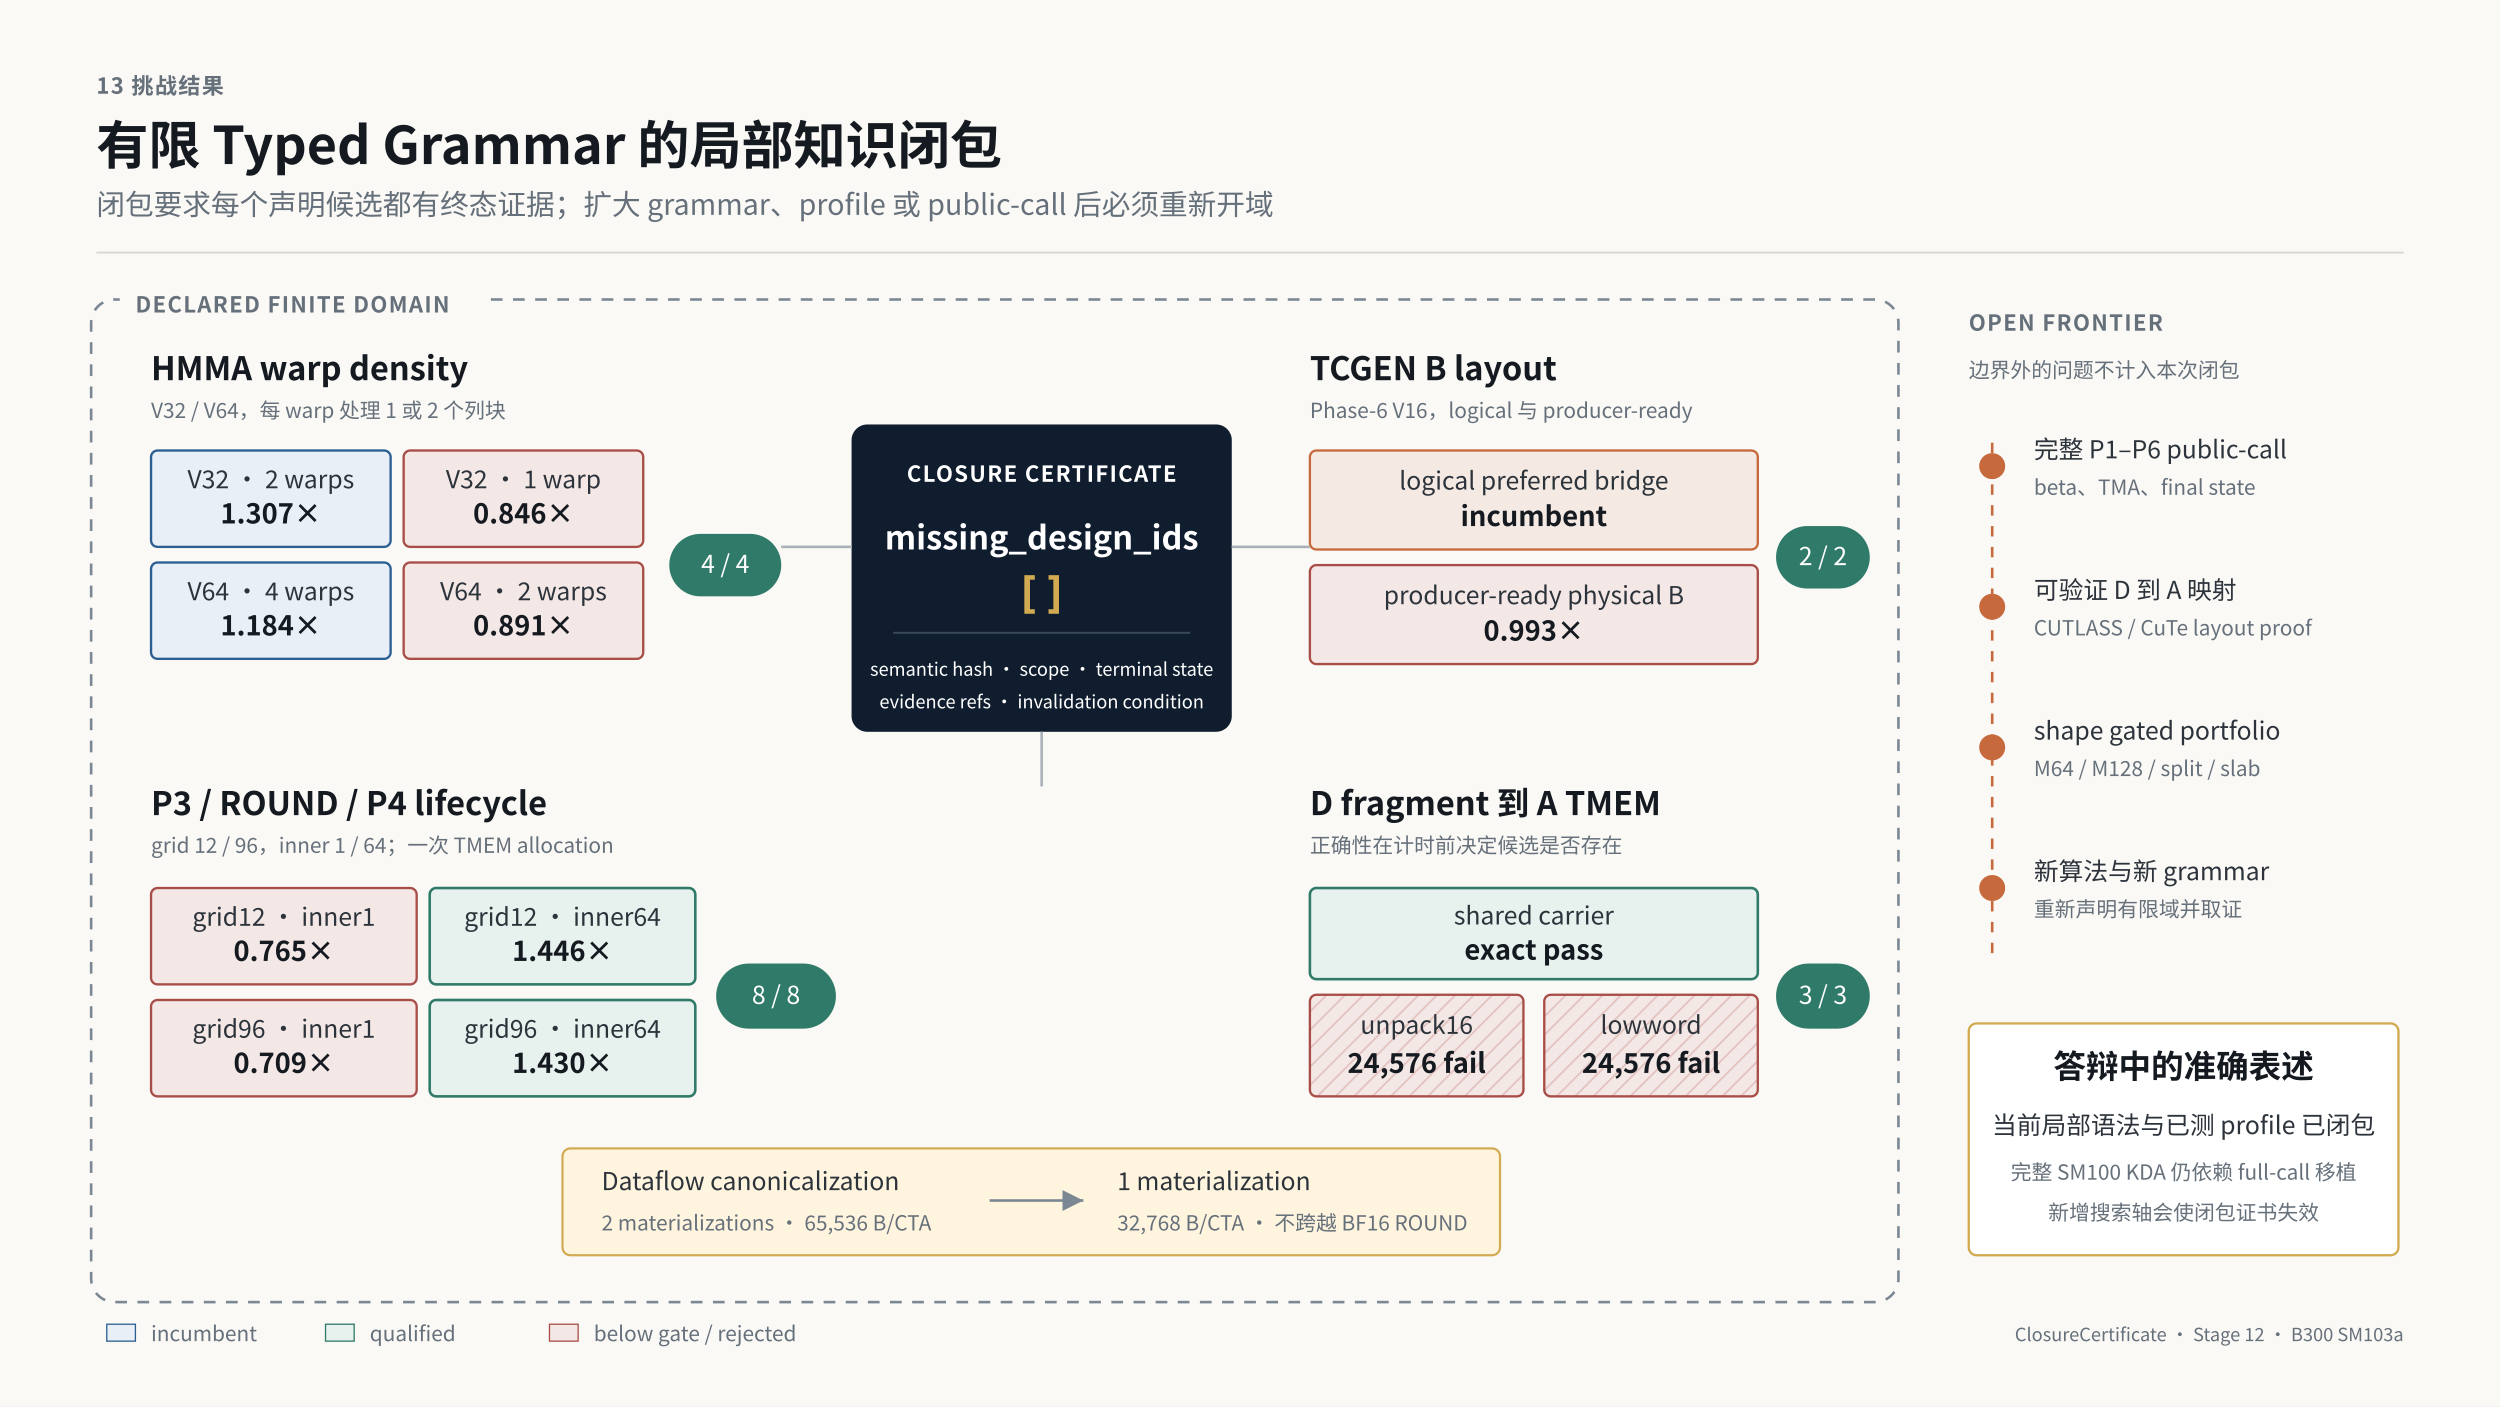
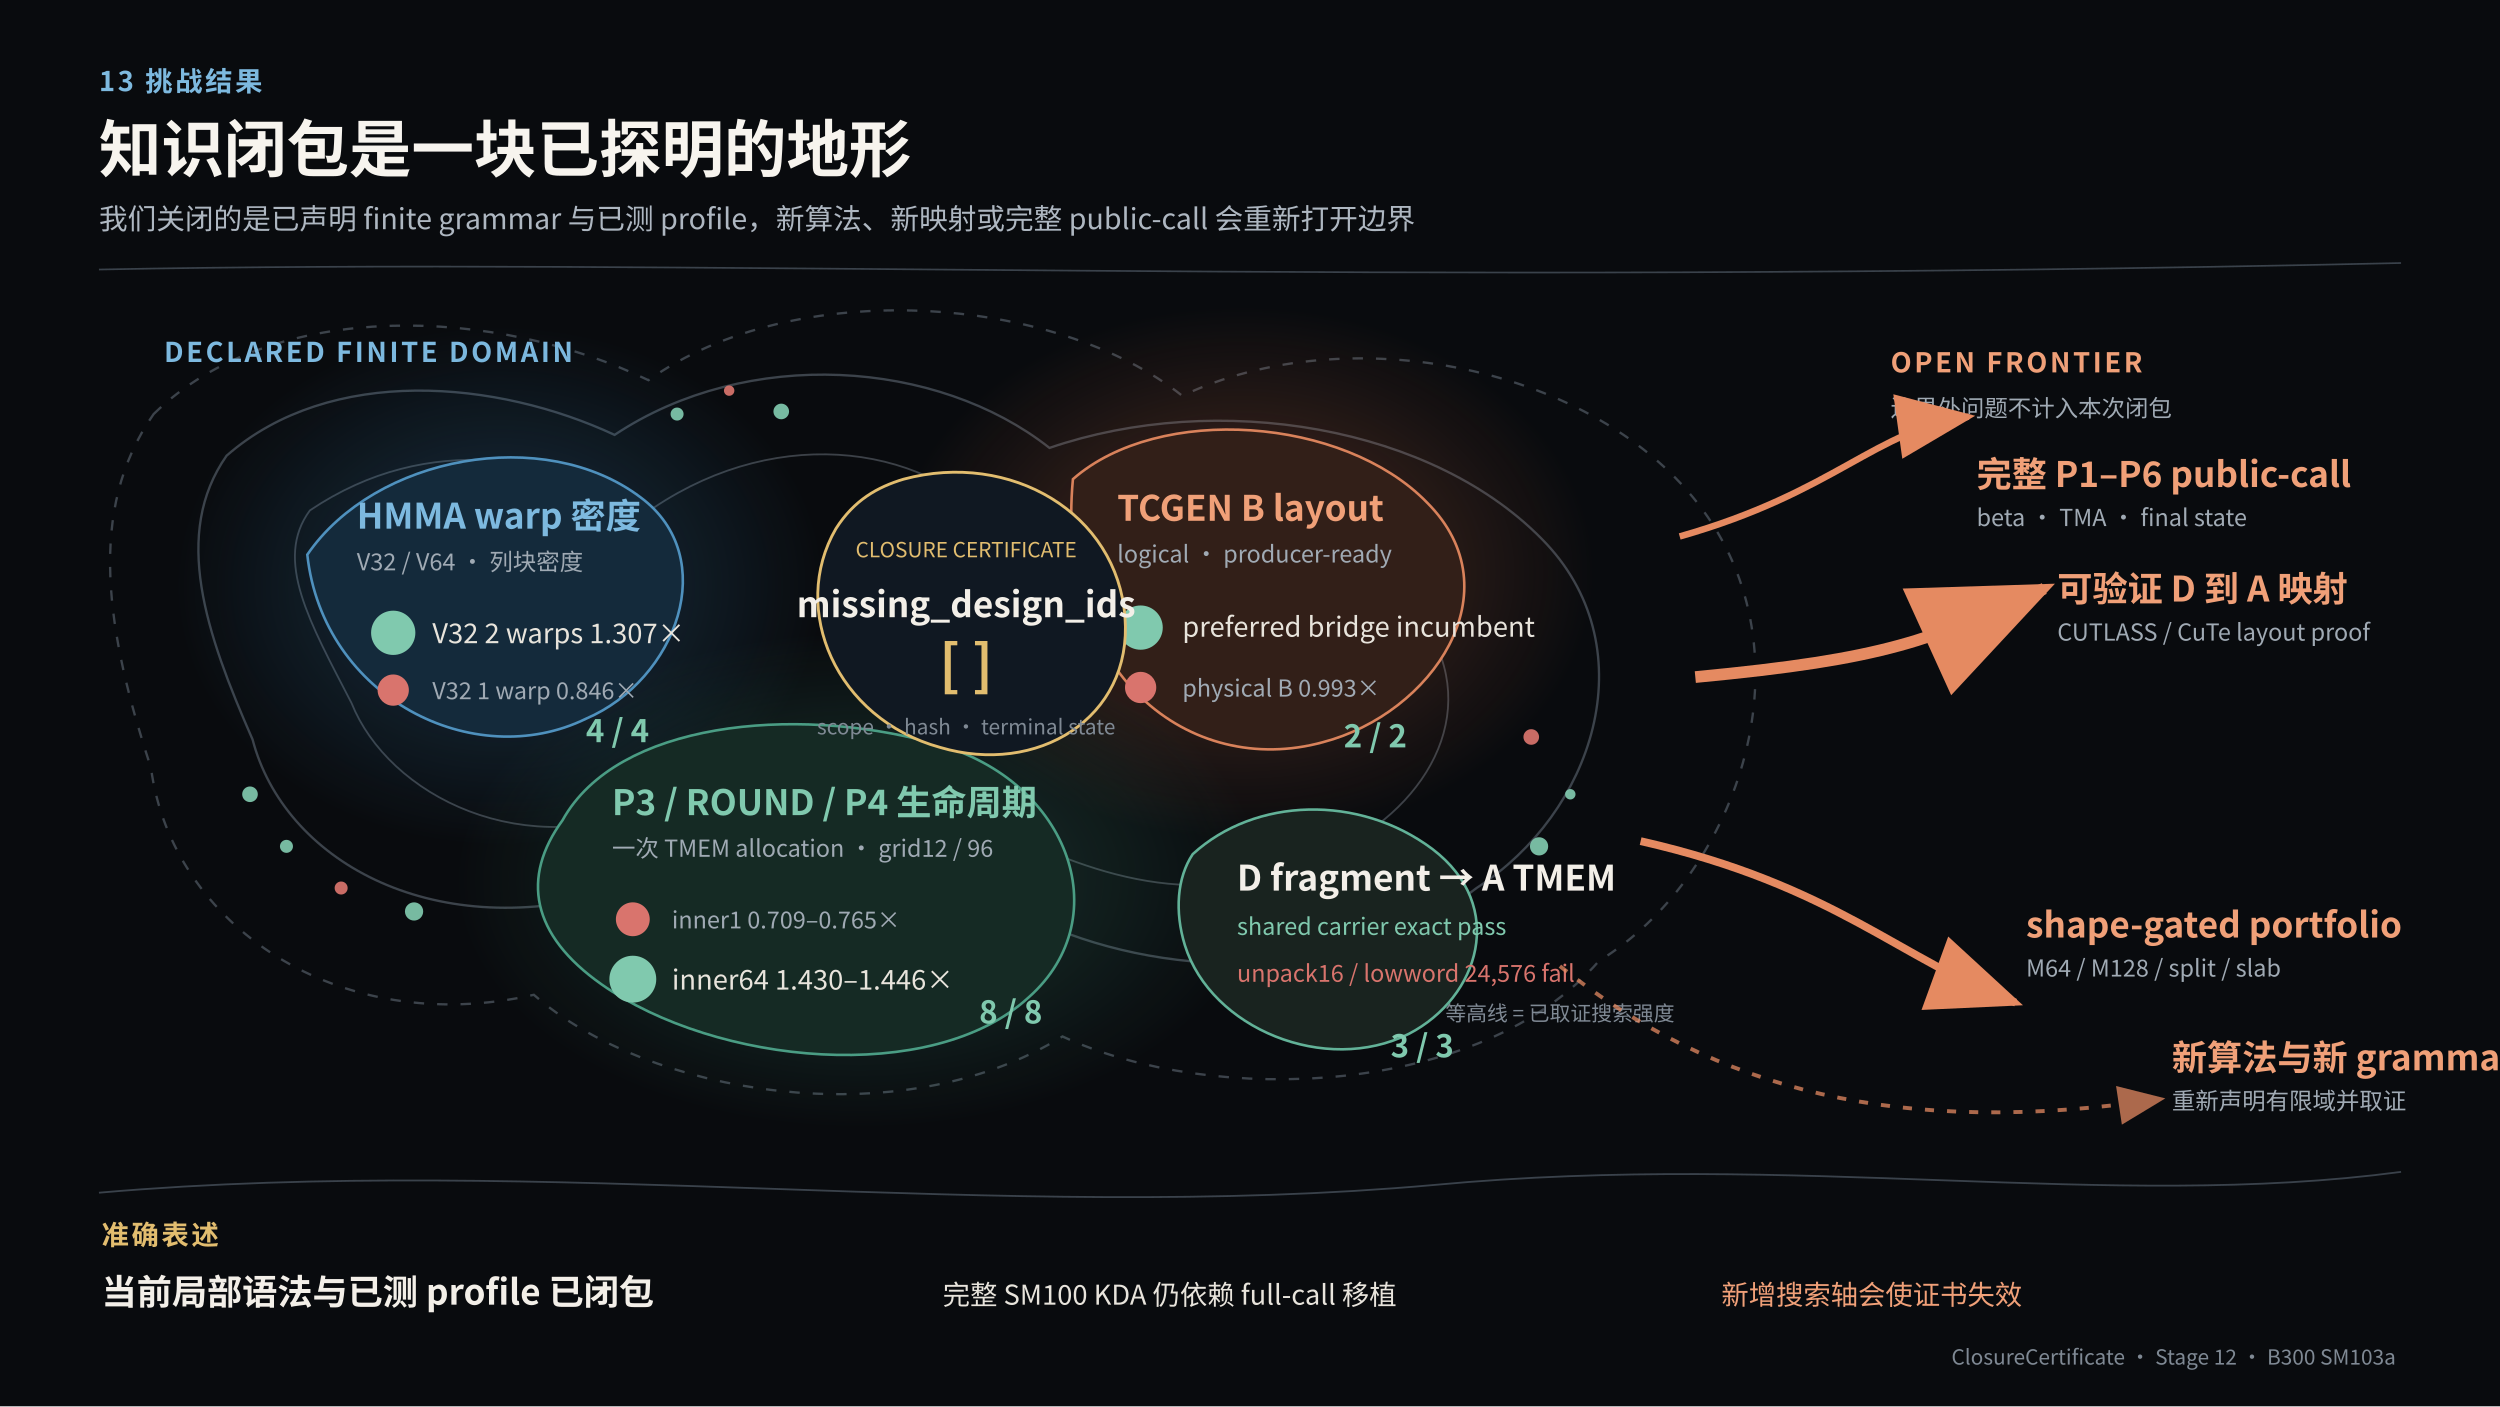
- <svg xmlns="http://www.w3.org/2000/svg" width="1920" height="1080" viewBox="0 0 1920 1080" role="img" aria-labelledby="title desc">
+ <svg xmlns="http://www.w3.org/2000/svg" width="1920" height="1080" viewBox="0 0 1920 1080" role="img" aria-labelledby="title desc" font-family="Noto Sans CJK SC, sans-serif">
  <defs>
+     <radialGradient id="blueBasin">
+       <stop offset="0" stop-color="#377eae" stop-opacity=".34" />
+       <stop offset="1" stop-color="#377eae" stop-opacity="0" />
+     </radialGradient>
+     <radialGradient id="orangeBasin">
+       <stop offset="0" stop-color="#d66e47" stop-opacity=".34" />
+       <stop offset="1" stop-color="#d66e47" stop-opacity="0" />
+     </radialGradient>
+     <radialGradient id="greenBasin">
+       <stop offset="0" stop-color="#3f9178" stop-opacity=".34" />
+       <stop offset="1" stop-color="#3f9178" stop-opacity="0" />
+     </radialGradient>
+     <marker id="frontierArrow" markerWidth="14" markerHeight="14" refX="11" refY="5" orient="auto">
+       <path d="M0,0 L12,5 L0,10 Z" fill="#e58a61" />
+     </marker>
    <style>
-       .title{font:600 40px "Noto Sans CJK SC",sans-serif;fill:#151a21}.sub{font:400 22px "Noto Sans CJK SC",sans-serif;fill:#66707a}
-       .kicker{font:600 17px "Noto Sans CJK SC",sans-serif;letter-spacing:1px;fill:#66707a}.head{font:600 25px "Noto Sans CJK SC",sans-serif;fill:#151a21}
-       .label{font:500 19px "Noto Sans CJK SC",sans-serif;fill:#2c333b}.small{font:400 16px "Noto Sans CJK SC",sans-serif;fill:#66707a}
-       .tiny{font:400 14px "Noto Sans CJK SC",sans-serif;fill:#66707a}.metric{font:600 21px "Noto Sans CJK SC",sans-serif;fill:#151a21}.white{fill:#fff}.head.white,.label.white,.small.white,.tiny.white,.kicker.white,.metric.white{fill:#fff!important}
-       .rule{stroke:#d9d6cf;stroke-width:1.4}.domain{stroke:#7b8793;stroke-width:2;stroke-dasharray:9 8;fill:none}.link{stroke:#aab1b8;stroke-width:2;fill:none}
+       .kicker{font-size:21px;font-weight:600;letter-spacing:2px;fill:#7db9df}.title{font-size:48px;font-weight:650;fill:#f7f4ee}.sub{font-size:22px;font-weight:400;fill:#aeb7c1}
+       .head{font-size:27px;font-weight:600;fill:#f3efe8}.label{font-size:21px;font-weight:500;fill:#e8e4dc}.small{font-size:18px;font-weight:400;fill:#a0aab4}.tiny{font-size:16px;font-weight:400;fill:#7f8994}.metric{font-size:24px;font-weight:650;fill:#f7f4ee}
+       .blue{fill:#7db9df}.orange{fill:#f0a078}.green{fill:#80c9ae}.red{fill:#d9746d}.gold{fill:#e2bd6f}.contour{fill:none;stroke:#66717d;stroke-width:1.8;opacity:.55}.inner{fill:none;stroke:#8e99a5;stroke-width:1.4;opacity:.38}
    </style>
-     <pattern id="hatch" width="10" height="10" patternUnits="userSpaceOnUse" patternTransform="rotate(45)">
-       <line x1="0" y1="0" x2="0" y2="10" stroke="#a84d47" stroke-width="3" opacity=".22" />
-     </pattern>
  </defs>
-   <rect width="1920" height="1080" fill="#faf9f6" />
-   <text x="74" y="72" class="kicker" fill="#2c5f91">13  挑战结果</text>
-   <text x="74" y="126" class="title">有限 Typed Grammar 的局部知识闭包</text>
-   <text x="74" y="165" class="sub">闭包要求每个声明候选都有终态证据；扩大 grammar、profile 或 public-call 后必须重新开域</text>
-   <line x1="74" y1="194" x2="1846" y2="194" class="rule" />
-   <rect x="70" y="230" width="1388" height="770" rx="18" class="domain" />
-   <rect x="92" y="216" width="282" height="32" fill="#faf9f6" />
-   <text x="104" y="240" class="kicker">DECLARED FINITE DOMAIN</text>
+   <rect width="1920" height="1080" fill="#090b0e" />
+   <text x="76" y="70" class="kicker">13  挑战结果</text>
+   <text x="76" y="132" class="title">知识闭包是一块已探明的地形</text>
+   <text x="76" y="176" class="sub">我们关闭的是已声明 finite grammar 与已测 profile，新算法、新映射或完整 public-call 会重新打开边界</text>
+   <path d="M76 207 C520 198, 1048 220, 1844 202" stroke="#3a424b" stroke-width="1.3" fill="none" />
+   <path d="M118 318 C210 228 382 236 498 292 C610 212 810 226 908 304 C1034 244 1226 280 1308 392 C1394 510 1330 676 1228 738 C1138 842 932 850 816 796 C690 874 496 840 410 764 C260 798 132 710 116 590 C82 486 66 392 118 318Z" class="contour" stroke-dasharray="8 10" />
+   <path d="M174 350 C254 280 382 292 472 334 C574 266 720 276 806 344 C934 300 1102 326 1188 418 C1264 500 1224 624 1134 682 C1032 760 886 750 794 706 C692 780 540 754 468 686 C330 724 218 660 194 568 C158 486 132 410 174 350Z" class="contour" />
+   <path d="M238 392 C330 330 428 352 502 390 C600 324 716 342 772 412 C884 366 1014 390 1084 466 C1142 534 1104 612 1032 650 C928 706 842 672 770 638 C680 710 566 672 512 616 C402 666 298 610 270 540 C238 478 210 430 238 392Z" class="inner" />
+   <text x="126" y="278" class="kicker">DECLARED FINITE DOMAIN</text>
+   <text x="1110" y="784" class="tiny">等高线 = 已取证搜索强度</text>
+   <ellipse cx="384" cy="450" rx="250" ry="200" fill="url(#blueBasin)" />
+   <ellipse cx="954" cy="440" rx="270" ry="205" fill="url(#orangeBasin)" />
+   <ellipse cx="660" cy="676" rx="310" ry="190" fill="url(#greenBasin)" />
  <g>
-     <text x="116" y="292" class="head">HMMA warp density</text>
-     <text x="116" y="321" class="small">V32 / V64，每 warp 处理 1 或 2 个列块</text>
-     <g transform="translate(116 346)">
-       <rect x="0" y="0" width="184" height="74" rx="5" fill="#e9eff6" stroke="#2c5f91" stroke-width="1.8" />
-       <text x="92" y="29" text-anchor="middle" class="label">V32 · 2 warps</text>
-       <text x="92" y="56" text-anchor="middle" class="metric" fill="#2c5f91">1.307×</text>
-       <rect x="194" y="0" width="184" height="74" rx="5" fill="#f4e8e6" stroke="#a84d47" stroke-width="1.8" />
-       <text x="286" y="29" text-anchor="middle" class="label">V32 · 1 warp</text>
-       <text x="286" y="56" text-anchor="middle" class="metric" fill="#a84d47">0.846×</text>
-       <rect x="0" y="86" width="184" height="74" rx="5" fill="#e9eff6" stroke="#2c5f91" stroke-width="1.8" />
-       <text x="92" y="115" text-anchor="middle" class="label">V64 · 4 warps</text>
-       <text x="92" y="142" text-anchor="middle" class="metric" fill="#2c5f91">1.184×</text>
-       <rect x="194" y="86" width="184" height="74" rx="5" fill="#f4e8e6" stroke="#a84d47" stroke-width="1.8" />
-       <text x="286" y="115" text-anchor="middle" class="label">V64 · 2 warps</text>
-       <text x="286" y="142" text-anchor="middle" class="metric" fill="#a84d47">0.891×</text>
-     </g>
-     <rect x="514" y="410" width="86" height="48" rx="24" fill="#2f7a68" />
-     <text x="557" y="440" text-anchor="middle" class="label" style="fill:#fff">4 / 4</text>
+     <path d="M236 426 C288 350 418 326 492 382 C554 428 520 522 450 552 C364 594 248 536 236 426Z" fill="#142a3b" stroke="#4f91be" stroke-width="2" />
+     <text x="274" y="406" class="head blue">HMMA warp 密度</text>
+     <text x="274" y="438" class="small">V32 / V64 · 列块密度</text>
+     <circle cx="302" cy="486" r="17" fill="#80c9ae" />
+     <text x="332" y="494" class="label">V32 2 warps  1.307×</text>
+     <circle cx="302" cy="530" r="12" fill="#d9746d" />
+     <text x="332" y="537" class="small">V32 1 warp  0.846×</text>
+     <text x="450" y="570" class="metric green">4 / 4</text>
  </g>
  <g>
-     <text x="1006" y="292" class="head">TCGEN B layout</text>
-     <text x="1006" y="321" class="small">Phase-6 V16，logical 与 producer-ready</text>
-     <rect x="1006" y="346" width="344" height="76" rx="5" fill="#f5eae3" stroke="#c66a3d" stroke-width="1.8" />
-     <text x="1178" y="376" text-anchor="middle" class="label">logical preferred bridge</text>
-     <text x="1178" y="404" text-anchor="middle" class="metric" fill="#c66a3d">incumbent</text>
-     <rect x="1006" y="434" width="344" height="76" rx="5" fill="#f4e8e6" stroke="#a84d47" stroke-width="1.8" />
-     <text x="1178" y="464" text-anchor="middle" class="label">producer-ready physical B</text>
-     <text x="1178" y="492" text-anchor="middle" class="metric" fill="#a84d47">0.993×</text>
-     <rect x="1364" y="404" width="72" height="48" rx="24" fill="#2f7a68" />
-     <text x="1400" y="434" text-anchor="middle" class="label" style="fill:#fff">2 / 2</text>
+     <path d="M824 368 C890 310 1032 320 1096 386 C1164 454 1100 548 1016 570 C914 598 810 518 824 368Z" fill="#321f18" stroke="#d9825b" stroke-width="2" />
+     <text x="858" y="400" class="head orange">TCGEN B layout</text>
+     <text x="858" y="432" class="small">logical · producer-ready</text>
+     <circle cx="876" cy="482" r="17" fill="#80c9ae" />
+     <text x="908" y="489" class="label">preferred bridge  incumbent</text>
+     <circle cx="876" cy="528" r="12" fill="#d9746d" />
+     <text x="908" y="535" class="small">physical B  0.993×</text>
+     <text x="1032" y="574" class="metric green">2 / 2</text>
  </g>
  <g>
-     <rect x="654" y="326" width="292" height="236" rx="12" fill="#101d2e" />
-     <text x="800" y="370" text-anchor="middle" class="kicker" style="fill:#fff">CLOSURE CERTIFICATE</text>
-     <text x="800" y="422" text-anchor="middle" class="head" style="fill:#fff">missing_design_ids</text>
-     <text x="800" y="466" text-anchor="middle" style="font:600 34px 'PingFang SC','Hiragino Sans GB',sans-serif;fill:#d2aa52">[ ]</text>
-     <line x1="686" y1="486" x2="914" y2="486" stroke="#39485a" stroke-width="1.5" />
-     <text x="800" y="519" text-anchor="middle" class="tiny" style="fill:#fff">semantic hash · scope · terminal state</text>
-     <text x="800" y="544" text-anchor="middle" class="tiny" style="fill:#fff">evidence refs · invalidation condition</text>
-     <path d="M654 420H600M946 420H1006M800 562V604" class="link" />
+     <path d="M432 630 C474 554 610 542 714 570 C820 596 860 704 790 766 C716 834 550 818 462 756 C408 718 400 674 432 630Z" fill="#152a24" stroke="#4a9d84" stroke-width="2" />
+     <text x="470" y="626" class="head green">P3 / ROUND / P4 生命周期</text>
+     <text x="470" y="658" class="small">一次 TMEM allocation · grid12 / 96</text>
+     <circle cx="486" cy="706" r="13" fill="#d9746d" />
+     <text x="516" y="713" class="small">inner1  0.709–0.765×</text>
+     <circle cx="486" cy="752" r="18" fill="#80c9ae" />
+     <text x="516" y="760" class="label">inner64  1.430–1.446×</text>
+     <text x="752" y="786" class="metric green">8 / 8</text>
  </g>
  <g>
-     <text x="116" y="626" class="head">P3 / ROUND / P4 lifecycle</text>
-     <text x="116" y="655" class="small">grid 12 / 96，inner 1 / 64；一次 TMEM allocation</text>
-     <g transform="translate(116 682)">
-       <rect x="0" y="0" width="204" height="74" rx="5" fill="#f4e8e6" stroke="#a84d47" stroke-width="1.8" />
-       <text x="102" y="29" text-anchor="middle" class="label">grid12 · inner1</text>
-       <text x="102" y="56" text-anchor="middle" class="metric" fill="#a84d47">0.765×</text>
-       <rect x="214" y="0" width="204" height="74" rx="5" fill="#e7f1ed" stroke="#2f7a68" stroke-width="2" />
-       <text x="316" y="29" text-anchor="middle" class="label">grid12 · inner64</text>
-       <text x="316" y="56" text-anchor="middle" class="metric" fill="#2f7a68">1.446×</text>
-       <rect x="0" y="86" width="204" height="74" rx="5" fill="#f4e8e6" stroke="#a84d47" stroke-width="1.8" />
-       <text x="102" y="115" text-anchor="middle" class="label">grid96 · inner1</text>
-       <text x="102" y="142" text-anchor="middle" class="metric" fill="#a84d47">0.709×</text>
-       <rect x="214" y="86" width="204" height="74" rx="5" fill="#e7f1ed" stroke="#2f7a68" stroke-width="2" />
-       <text x="316" y="115" text-anchor="middle" class="label">grid96 · inner64</text>
-       <text x="316" y="142" text-anchor="middle" class="metric" fill="#2f7a68">1.430×</text>
-     </g>
-     <rect x="550" y="740" width="92" height="50" rx="25" fill="#2f7a68" />
-     <text x="596" y="771" text-anchor="middle" class="label" style="fill:#fff">8 / 8</text>
+     <path d="M916 656 C964 612 1044 610 1100 652 C1158 696 1136 766 1082 794 C1018 826 930 790 910 726 C902 700 904 674 916 656Z" fill="#19231f" stroke="#62b298" stroke-width="2" />
+     <text x="950" y="684" class="head">D fragment → A TMEM</text>
+     <text x="950" y="718" class="small green">shared carrier  exact pass</text>
+     <text x="950" y="754" class="small red">unpack16 / lowword  24,576 fail</text>
+     <text x="1068" y="812" class="metric green">3 / 3</text>
  </g>
-   <g>
-     <text x="1006" y="626" class="head">D fragment 到 A TMEM</text>
-     <text x="1006" y="655" class="small">正确性在计时前决定候选是否存在</text>
-     <rect x="1006" y="682" width="344" height="70" rx="5" fill="#e7f1ed" stroke="#2f7a68" stroke-width="2" />
-     <text x="1178" y="710" text-anchor="middle" class="label">shared carrier</text>
-     <text x="1178" y="737" text-anchor="middle" class="metric" fill="#2f7a68">exact pass</text>
-     <rect x="1006" y="764" width="164" height="78" rx="5" fill="#f4e8e6" stroke="#a84d47" stroke-width="1.8" />
-     <rect x="1006" y="764" width="164" height="78" rx="5" fill="url(#hatch)" />
-     <text x="1088" y="794" text-anchor="middle" class="label">unpack16</text>
-     <text x="1088" y="824" text-anchor="middle" class="metric" fill="#a84d47">24,576 fail</text>
-     <rect x="1186" y="764" width="164" height="78" rx="5" fill="#f4e8e6" stroke="#a84d47" stroke-width="1.8" />
-     <rect x="1186" y="764" width="164" height="78" rx="5" fill="url(#hatch)" />
-     <text x="1268" y="794" text-anchor="middle" class="label">lowword</text>
-     <text x="1268" y="824" text-anchor="middle" class="metric" fill="#a84d47">24,576 fail</text>
-     <rect x="1364" y="740" width="72" height="50" rx="25" fill="#2f7a68" />
-     <text x="1400" y="771" text-anchor="middle" class="label" style="fill:#fff">3 / 3</text>
+   <g transform="translate(694 456)">
+     <path d="M0 -88 C82 -110 164 -62 170 18 C176 96 102 140 28 118 C-52 96 -88 12 -52 -50 C-38 -72 -20 -82 0 -88Z" fill="#101822" stroke="#e2bd6f" stroke-width="2.2" />
+     <text x="48" y="-28" text-anchor="middle" class="tiny gold">CLOSURE CERTIFICATE</text>
+     <text x="48" y="18" text-anchor="middle" class="head">missing_design_ids</text>
+     <text x="48" y="70" text-anchor="middle" font-size="42" font-weight="650" fill="#e2bd6f">[ ]</text>
+     <text x="48" y="108" text-anchor="middle" class="tiny">scope · hash · terminal state</text>
  </g>
-   <g>
-     <rect x="432" y="882" width="720" height="82" rx="6" fill="#fff5df" stroke="#d2aa52" stroke-width="1.7" />
-     <text x="462" y="914" class="label">Dataflow canonicalization</text>
-     <text x="462" y="945" class="small">2 materializations · 65,536 B/CTA</text>
-     <path d="M760 922H832" stroke="#7b8793" stroke-width="2" />
-     <polygon points="832,922 816,914 816,930" fill="#7b8793" />
-     <text x="858" y="914" class="label" fill="#2f7a68">1 materialization</text>
-     <text x="858" y="945" class="small">32,768 B/CTA · 不跨越 BF16 ROUND</text>
+   <g opacity=".92">
+     <circle cx="192" cy="610" r="6" fill="#80c9ae" />
+     <circle cx="220" cy="650" r="5" fill="#80c9ae" />
+     <circle cx="262" cy="682" r="5" fill="#d9746d" />
+     <circle cx="318" cy="700" r="7" fill="#80c9ae" />
+     <circle cx="520" cy="318" r="5" fill="#80c9ae" />
+     <circle cx="560" cy="300" r="4" fill="#d9746d" />
+     <circle cx="600" cy="316" r="6" fill="#80c9ae" />
+     <circle cx="1176" cy="566" r="6" fill="#d9746d" />
+     <circle cx="1206" cy="610" r="4" fill="#80c9ae" />
+     <circle cx="1182" cy="650" r="7" fill="#80c9ae" />
  </g>
-   <g>
-     <text x="1512" y="254" class="kicker" fill="#c66a3d">OPEN FRONTIER</text>
-     <text x="1512" y="290" class="small">边界外的问题不计入本次闭包</text>
-     <line x1="1530" y1="340" x2="1530" y2="738" stroke="#c66a3d" stroke-width="2" stroke-dasharray="8 8" />
-     <circle cx="1530" cy="358" r="10" fill="#c66a3d" />
-     <text x="1562" y="352" class="label">完整 P1–P6 public-call</text>
-     <text x="1562" y="380" class="small">beta、TMA、final state</text>
-     <circle cx="1530" cy="466" r="10" fill="#c66a3d" />
-     <text x="1562" y="460" class="label">可验证 D 到 A 映射</text>
-     <text x="1562" y="488" class="small">CUTLASS / CuTe layout proof</text>
-     <circle cx="1530" cy="574" r="10" fill="#c66a3d" />
-     <text x="1562" y="568" class="label">shape gated portfolio</text>
-     <text x="1562" y="596" class="small">M64 / M128 / split / slab</text>
-     <circle cx="1530" cy="682" r="10" fill="#c66a3d" />
-     <text x="1562" y="676" class="label">新算法与新 grammar</text>
-     <text x="1562" y="704" class="small">重新声明有限域并取证</text>
-     <rect x="1512" y="786" width="330" height="178" rx="6" fill="#fff" stroke="#d2aa52" stroke-width="1.8" />
-     <text x="1677" y="828" text-anchor="middle" class="head">答辩中的准确表述</text>
-     <text x="1677" y="871" text-anchor="middle" class="label">当前局部语法与已测 profile 已闭包</text>
-     <text x="1677" y="906" text-anchor="middle" class="small">完整 SM100 KDA 仍依赖 full-call 移植</text>
-     <text x="1677" y="937" text-anchor="middle" class="small">新增搜索轴会使闭包证书失效</text>
-   </g>
-   <g transform="translate(82 1030)">
-     <rect x="0" y="-13" width="22" height="13" fill="#e9eff6" stroke="#2c5f91" />
-     <text x="34" y="0" class="small">incumbent</text>
-     <rect x="168" y="-13" width="22" height="13" fill="#e7f1ed" stroke="#2f7a68" />
-     <text x="202" y="0" class="small">qualified</text>
-     <rect x="340" y="-13" width="22" height="13" fill="#f4e8e6" stroke="#a84d47" />
-     <text x="374" y="0" class="small">below gate / rejected</text>
-     <text x="1764" y="0" text-anchor="end" class="tiny">ClosureCertificate · Stage 12 · B300 SM103a</text>
-   </g>
+   <text x="1452" y="286" class="kicker orange">OPEN FRONTIER</text>
+   <text x="1452" y="320" class="small">边界外问题不计入本次闭包</text>
+   <path d="M1290 412 C1410 378 1440 330 1512 320" stroke="#e58a61" stroke-width="5" fill="none" marker-end="url(#frontierArrow)" />
+   <path d="M1302 520 C1450 506 1482 492 1570 452" stroke="#e58a61" stroke-width="9" fill="none" marker-end="url(#frontierArrow)" />
+   <path d="M1260 646 C1410 680 1460 738 1548 770" stroke="#e58a61" stroke-width="6" fill="none" marker-end="url(#frontierArrow)" />
+   <path d="M1198 742 C1318 838 1460 874 1660 844" stroke="#e58a61" stroke-width="3" stroke-dasharray="7 10" fill="none" marker-end="url(#frontierArrow)" opacity=".74" />
+   <text x="1518" y="374" class="head orange">完整 P1–P6 public-call</text>
+   <text x="1518" y="404" class="small">beta · TMA · final state</text>
+   <text x="1580" y="462" class="head orange">可验证 D 到 A 映射</text>
+   <text x="1580" y="492" class="small">CUTLASS / CuTe layout proof</text>
+   <text x="1556" y="720" class="head orange">shape-gated portfolio</text>
+   <text x="1556" y="750" class="small">M64 / M128 / split / slab</text>
+   <text x="1668" y="822" class="head orange">新算法与新 grammar</text>
+   <text x="1668" y="852" class="small">重新声明有限域并取证</text>
+   <path d="M76 916 C420 886, 768 940, 1102 910 C1380 884, 1620 930, 1844 900" stroke="#3a424b" stroke-width="1.4" fill="none" />
+   <text x="78" y="956" class="kicker gold">准确表述</text>
+   <text x="78" y="1002" class="head">当前局部语法与已测 profile 已闭包</text>
+   <text x="724" y="1002" class="label">完整 SM100 KDA 仍依赖 full-call 移植</text>
+   <text x="1322" y="1002" class="label orange">新增搜索轴会使证书失效</text>
+   <text x="1840" y="1048" text-anchor="end" class="tiny">ClosureCertificate · Stage 12 · B300 SM103a</text>
</svg>
